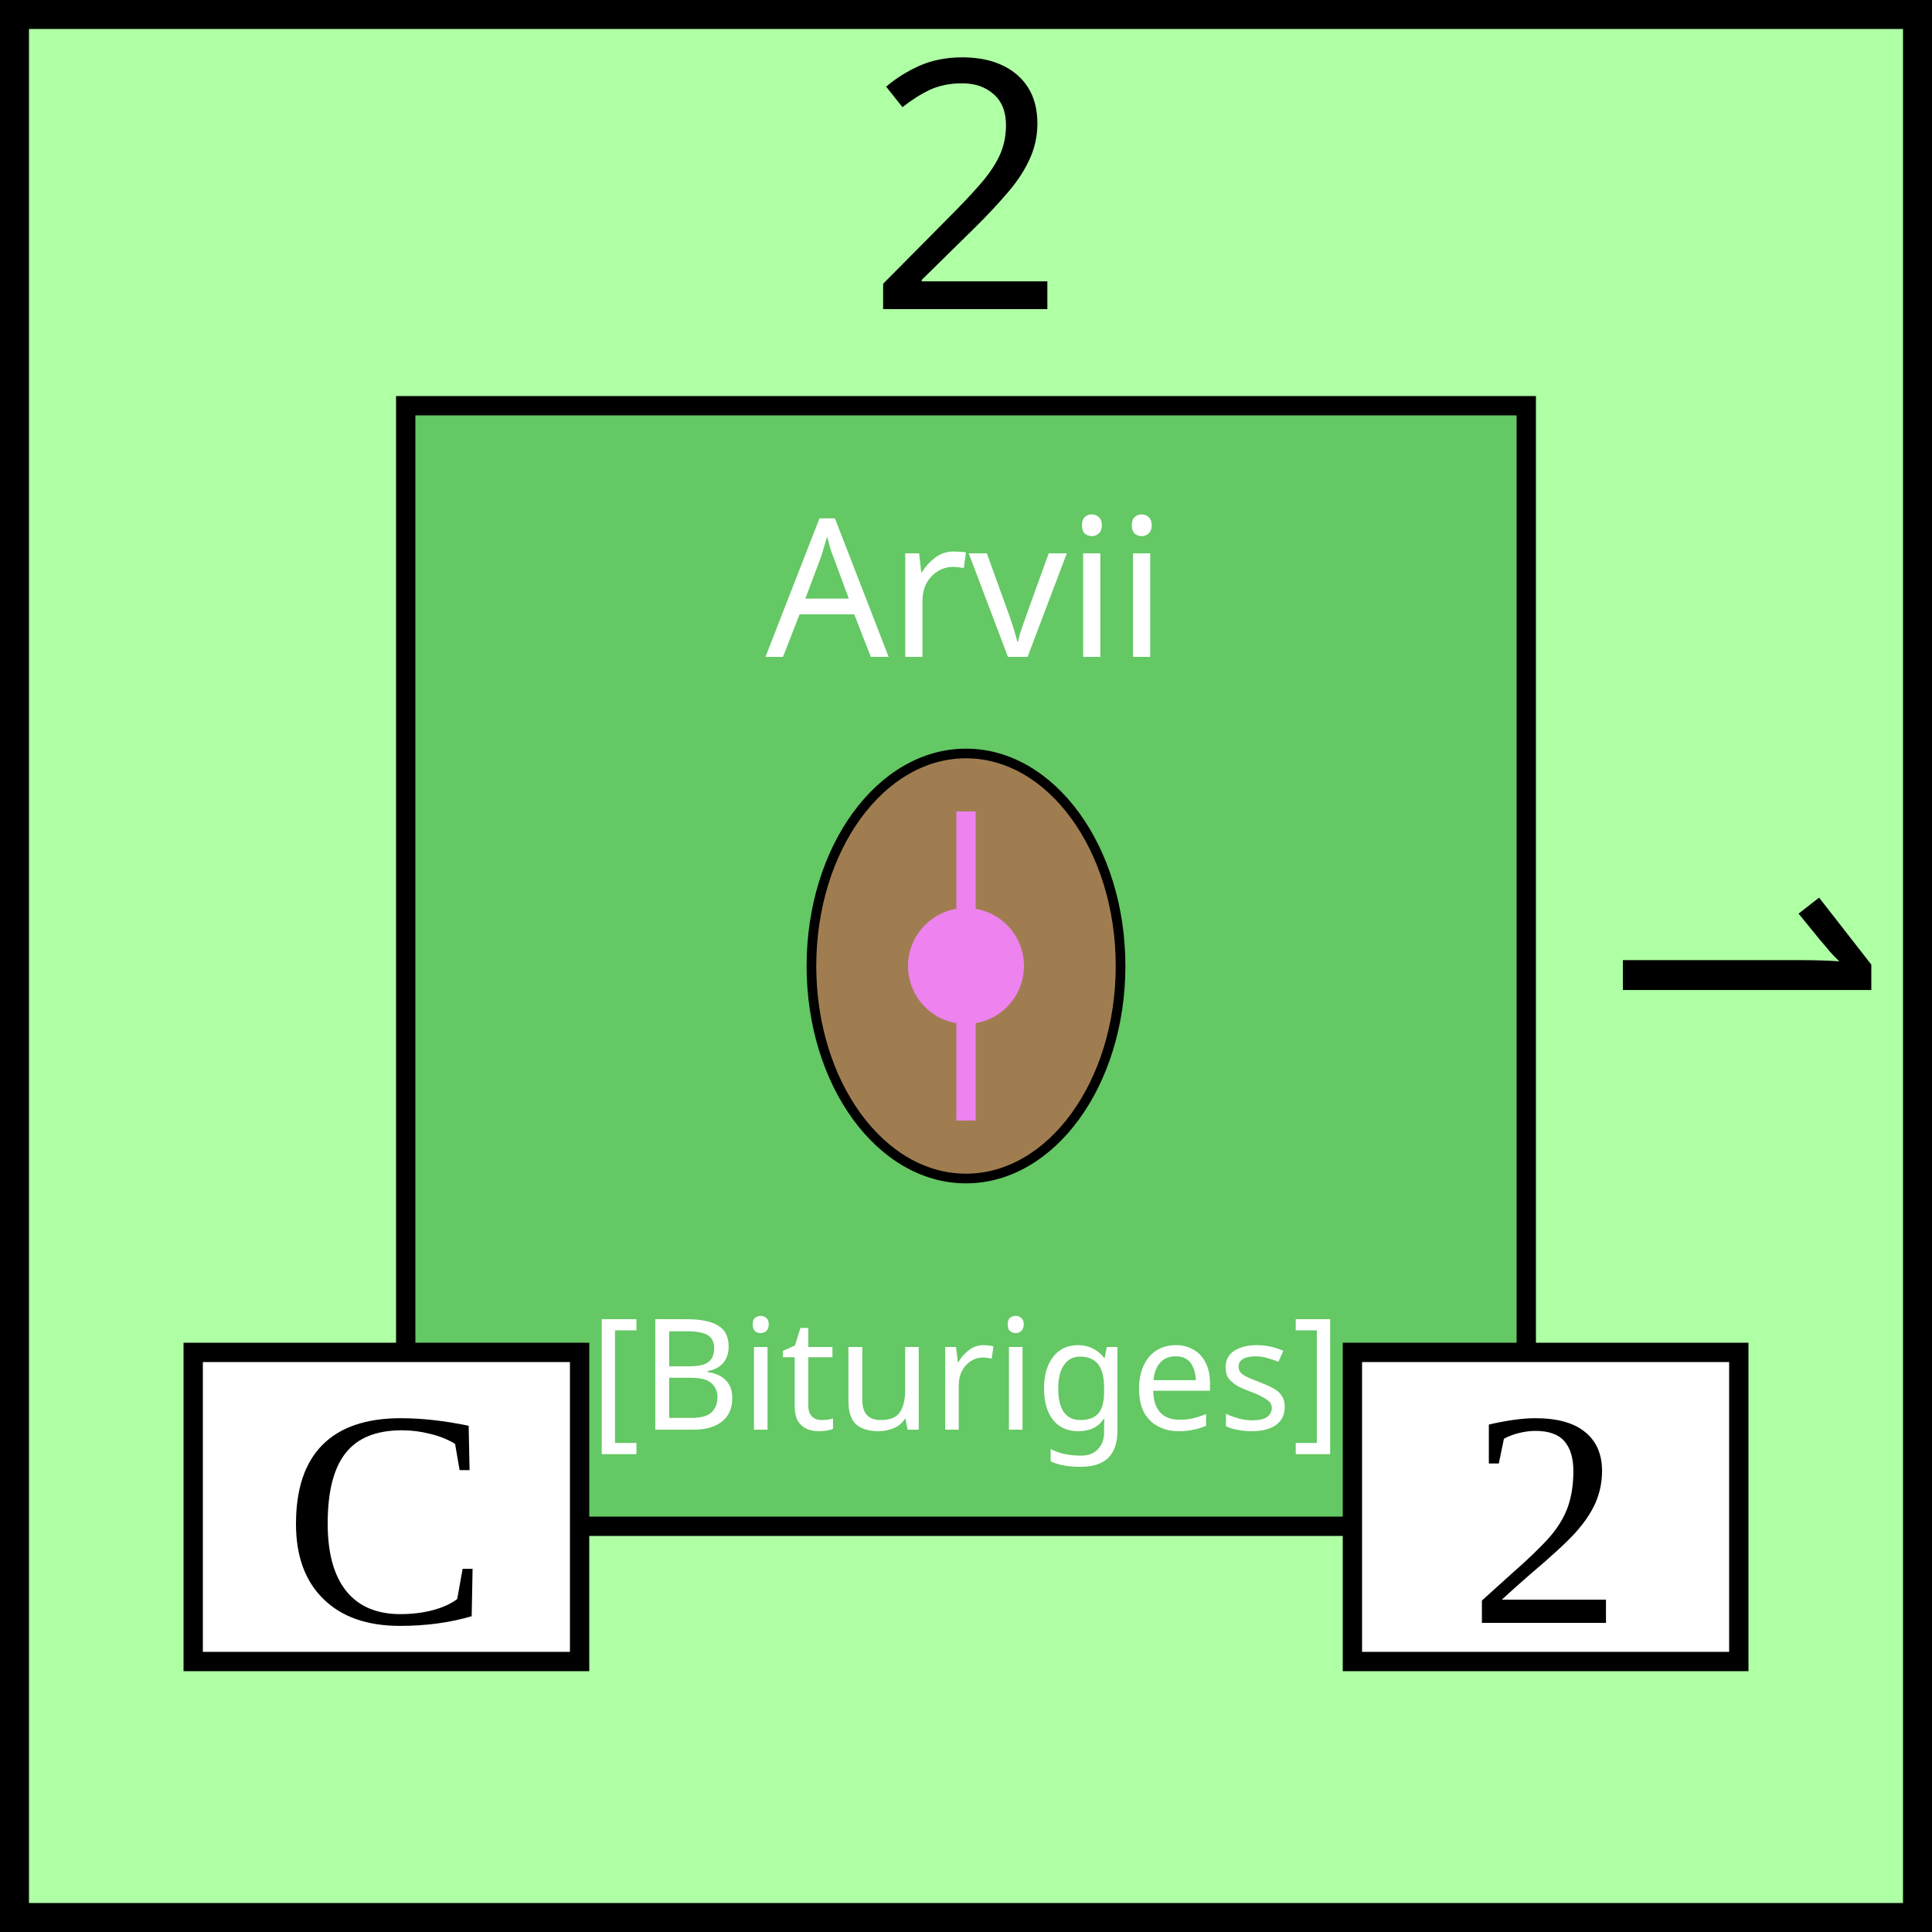
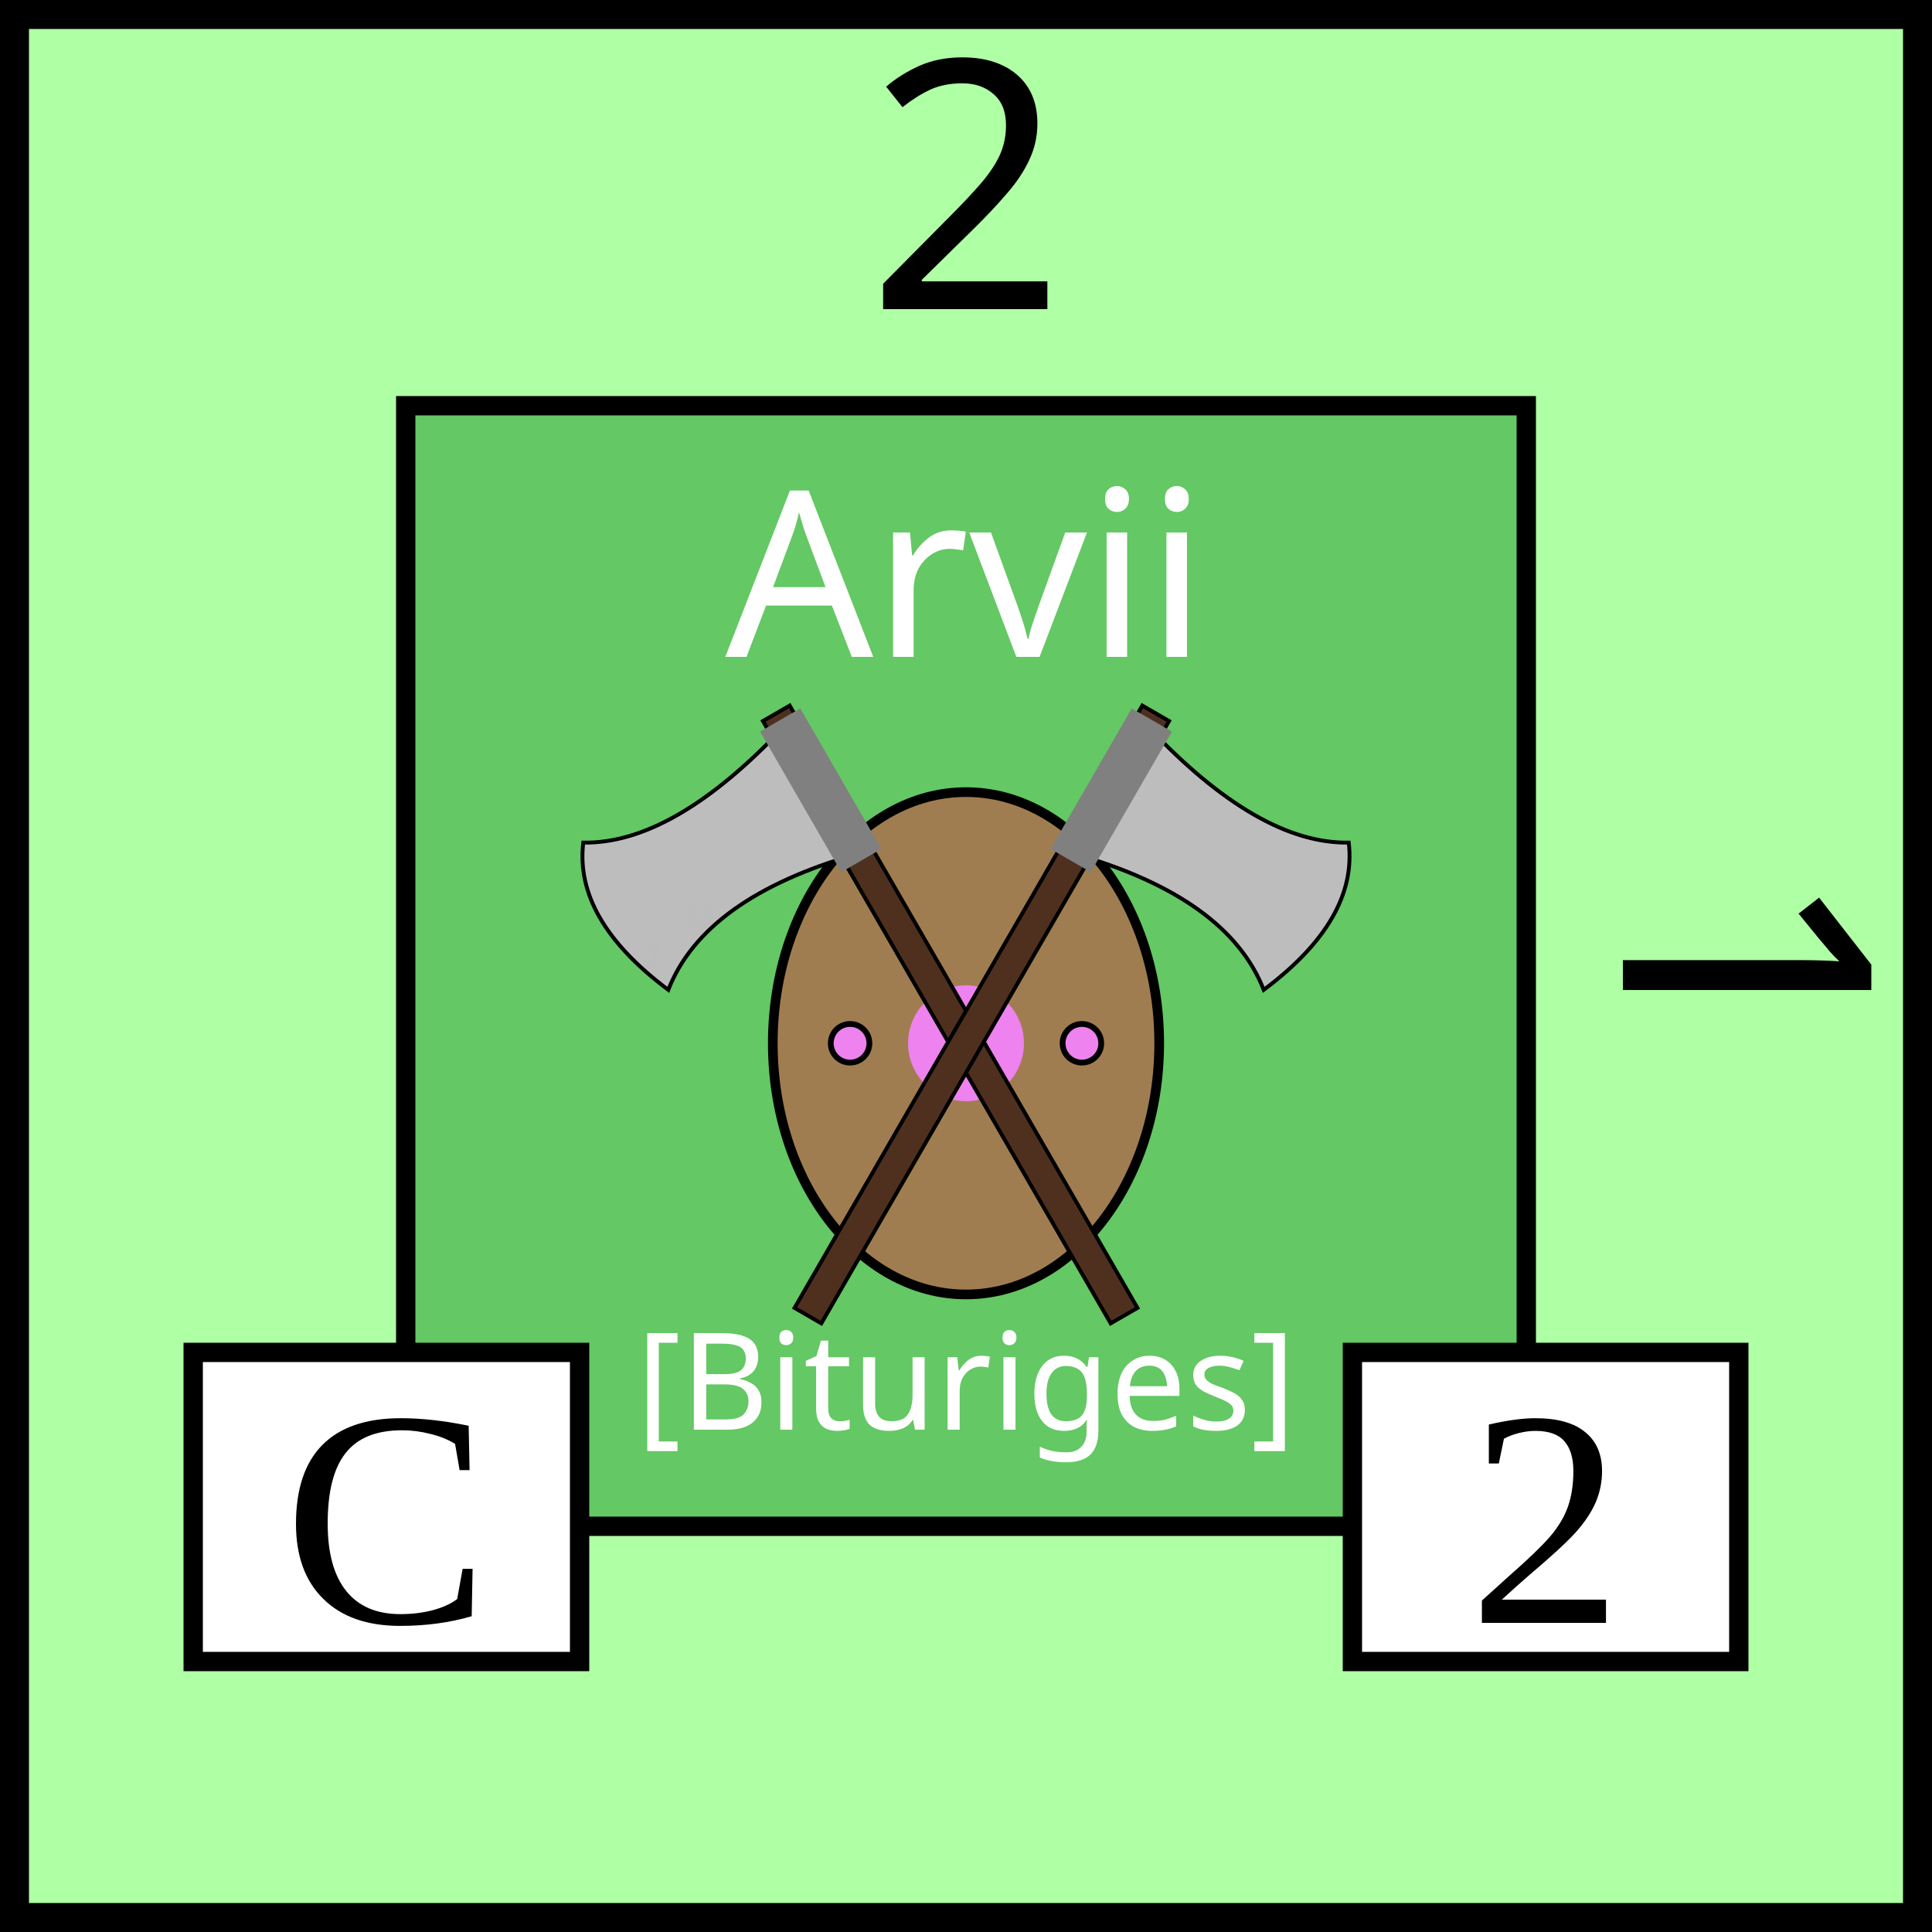
<svg xmlns="http://www.w3.org/2000/svg" viewBox="0 0 100 100" width="100" height="100">
+   <defs>
+     <filter id="metallic">
+       <feTurbulence type="fractalNoise" baseFrequency="0.04" result="noise" numOctaves="5" />
+       <feDiffuseLighting in="noise" surfaceScale="2" result="texture">
+         <feDistantLight azimuth="45" elevation="75" />
+       </feDiffuseLighting>
+       <feComposite in="SourceGraphic" in2="texture" operator="arithmetic" k1="1" k2="0" k3="0" k4="0" />
+     </filter>
+   </defs>
  <rect id="background" fill="rgb(175,255,165)" height="100" width="100" stroke="black" stroke-width="3" />
  <g id="tribe" text-anchor="middle" font-size="12" font-family="Papyrus">
    <rect x="21" y="21" width="58" height="58" fill="rgb(100,200,100)" stroke="black" />
-     <text x="50" y="34" fill="white" font-size="10">Arvii</text>
-     <text x="50" y="74" font-size="8" fill="white">[Bituriges]</text>
-     <ellipse id="shield" cx="50" cy="50" rx="8" ry="11" fill="rgb(160,125,80)" stroke="black" stroke-width="0.5" />
-     <circle cx="50" cy="50" r="3" fill="violet" />
-     <line x1="50" y1="42" x2="50" y2="58" stroke="violet" />
+     <text x="50" y="34" fill="white" font-size="12">Arvii</text>
+     <text x="50" y="74" font-size="7" fill="white">[Bituriges]</text>
+     <ellipse id="shield" cx="50" cy="54" rx="10" ry="13" fill="rgb(160,125,80)" stroke="black" stroke-width="0.5" />
+     <circle cx="50" cy="54" r="3" fill="violet" />
+     <circle cx="44" cy="54" r="1" fill="violet" stroke-width="0.3" stroke="black" />
+     <circle cx="56" cy="54" r="1" fill="violet" stroke-width="0.3" stroke="black" />
  </g>
+   <g id="axe" transform="scale(0.4) rotate(-30,240,-46)">
+     <rect id="axe-handle" x="48" y="4" width="4" height="90" fill="#4f301f" stroke="black" stroke-width="0.5" />
+     <path id="axe-blade" d="         M 50 6         Q 30 12 20 6         Q 14 14 20 28         Q 30 20 50 25       " fill="silver" stroke="black" stroke-width=".5" filter="url(#metallic)" />
+     <rect id="blade-base" x="47" y="5" width="6" height="21" fill="grey" />
+   </g>
+   <use href="#axe" transform="scale(-1,1) translate(-100,0)" />
  <g id="attributes" text-anchor="middle" font-size="16">
    <rect id="initiative" x="10" y="70" height="16" width="20" fill="white" stroke="black" />
    <text x="20" y="84">C</text>
    <rect id="firepower" x="70" y="70" height="16" width="20" fill="white" stroke="black" />
    <text x="80" y="84">2</text>
  </g>
  <g id="strength" text-anchor="middle" font-family="Papyrus" font-size="18">
    <text x="50" y="16">2</text>
    <text x="50" y="16" transform="rotate(90,50,50)">1</text>
  </g>
</svg>
